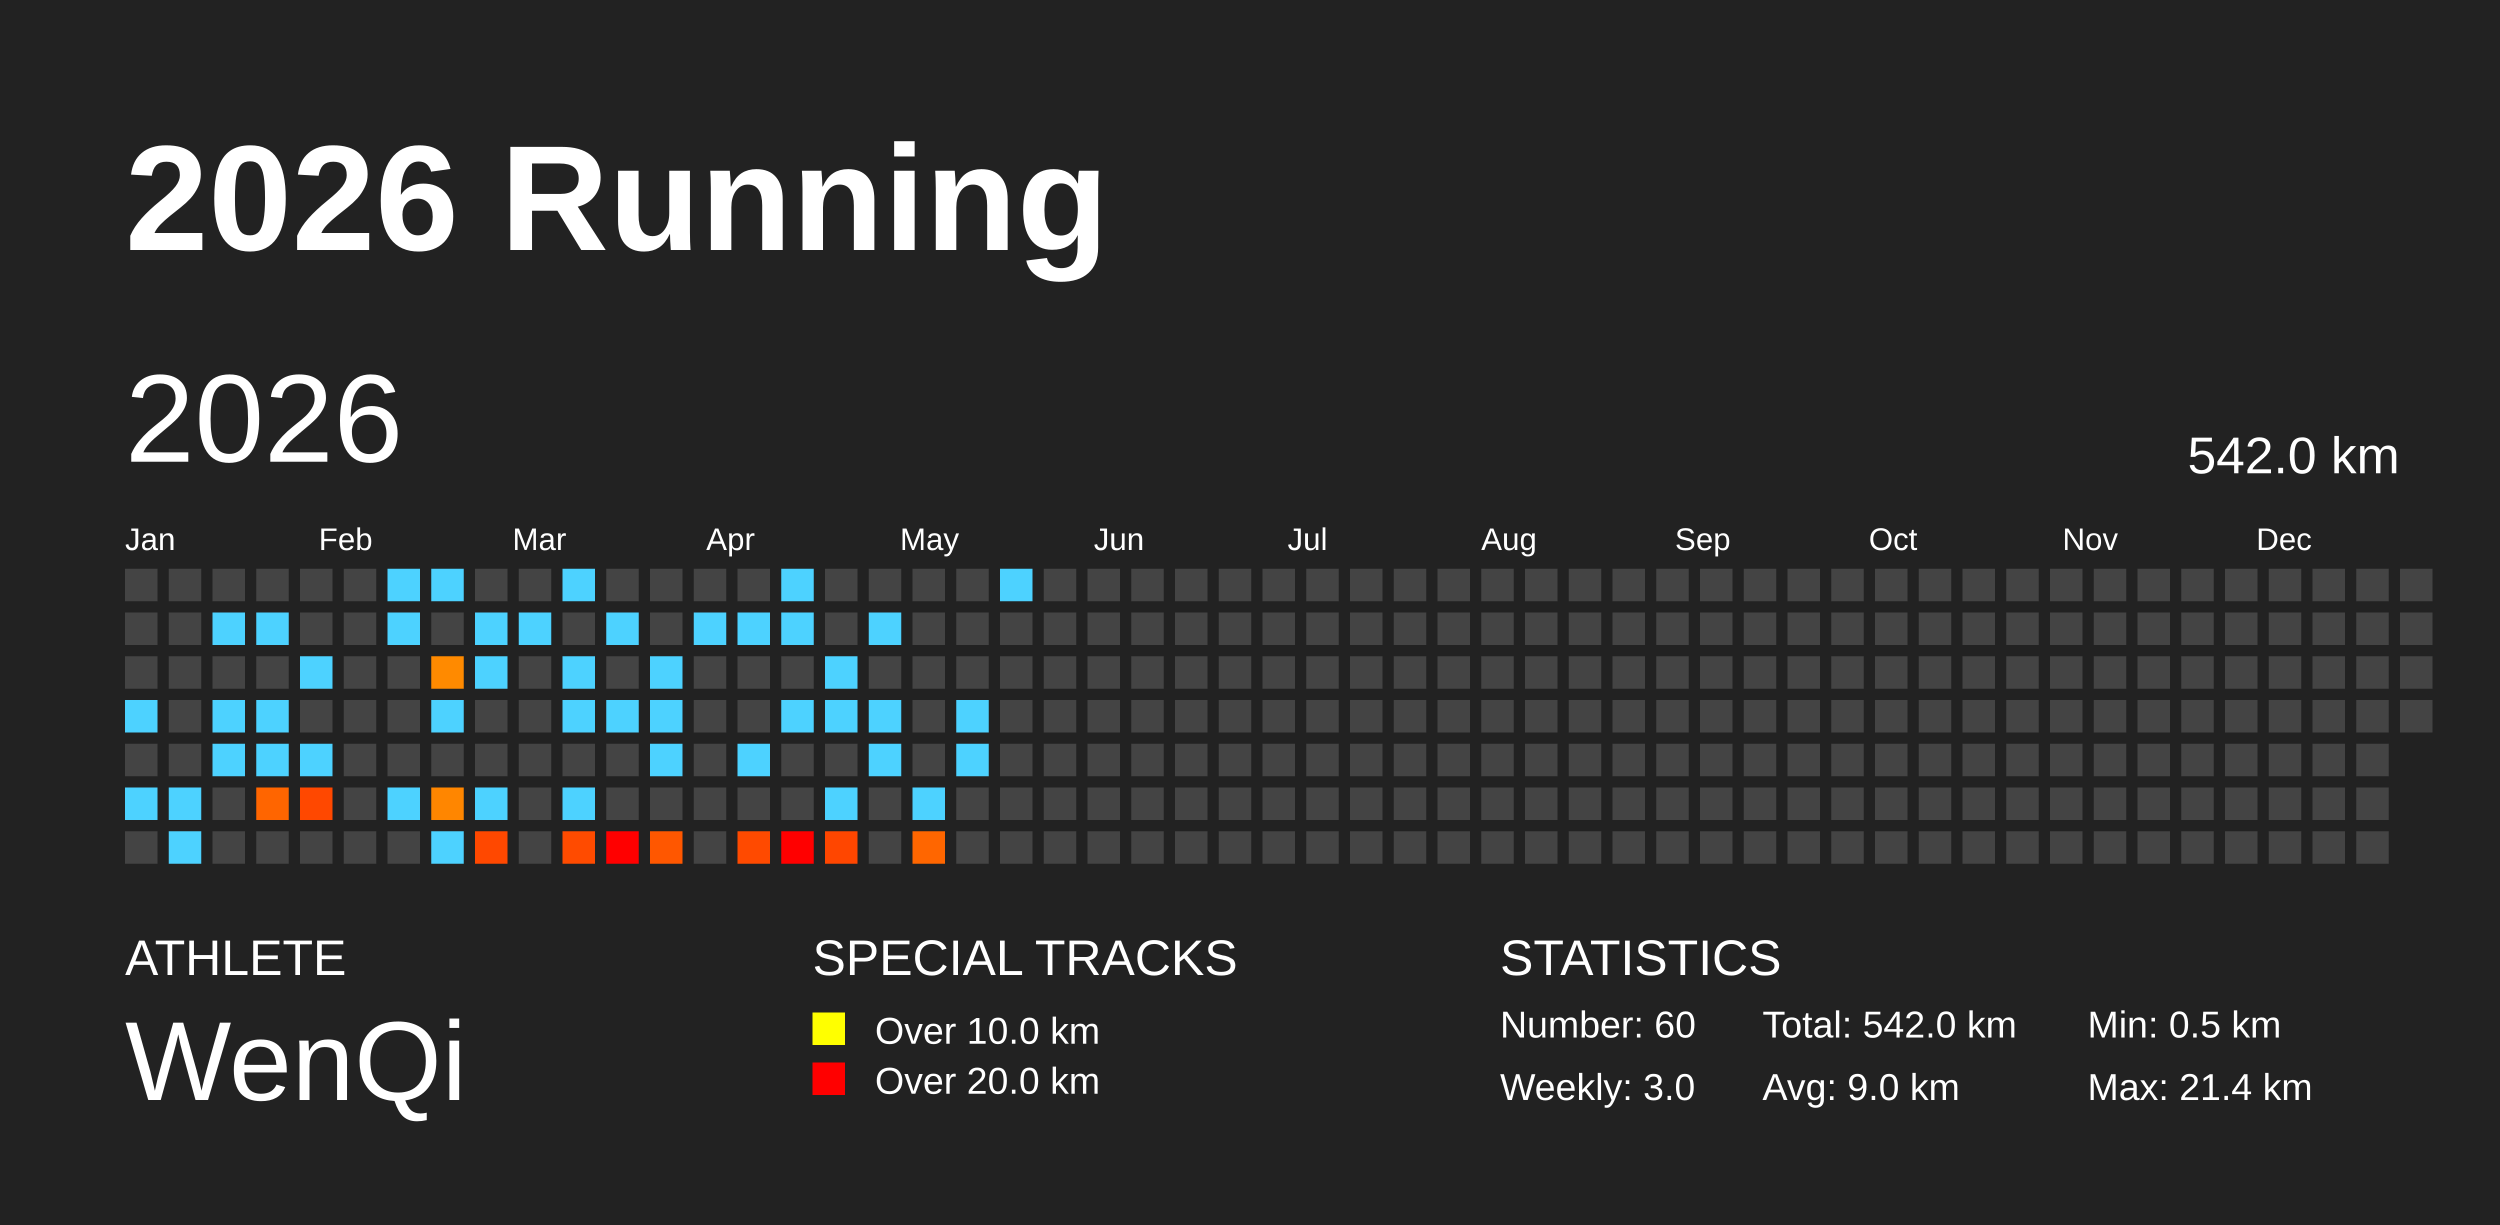
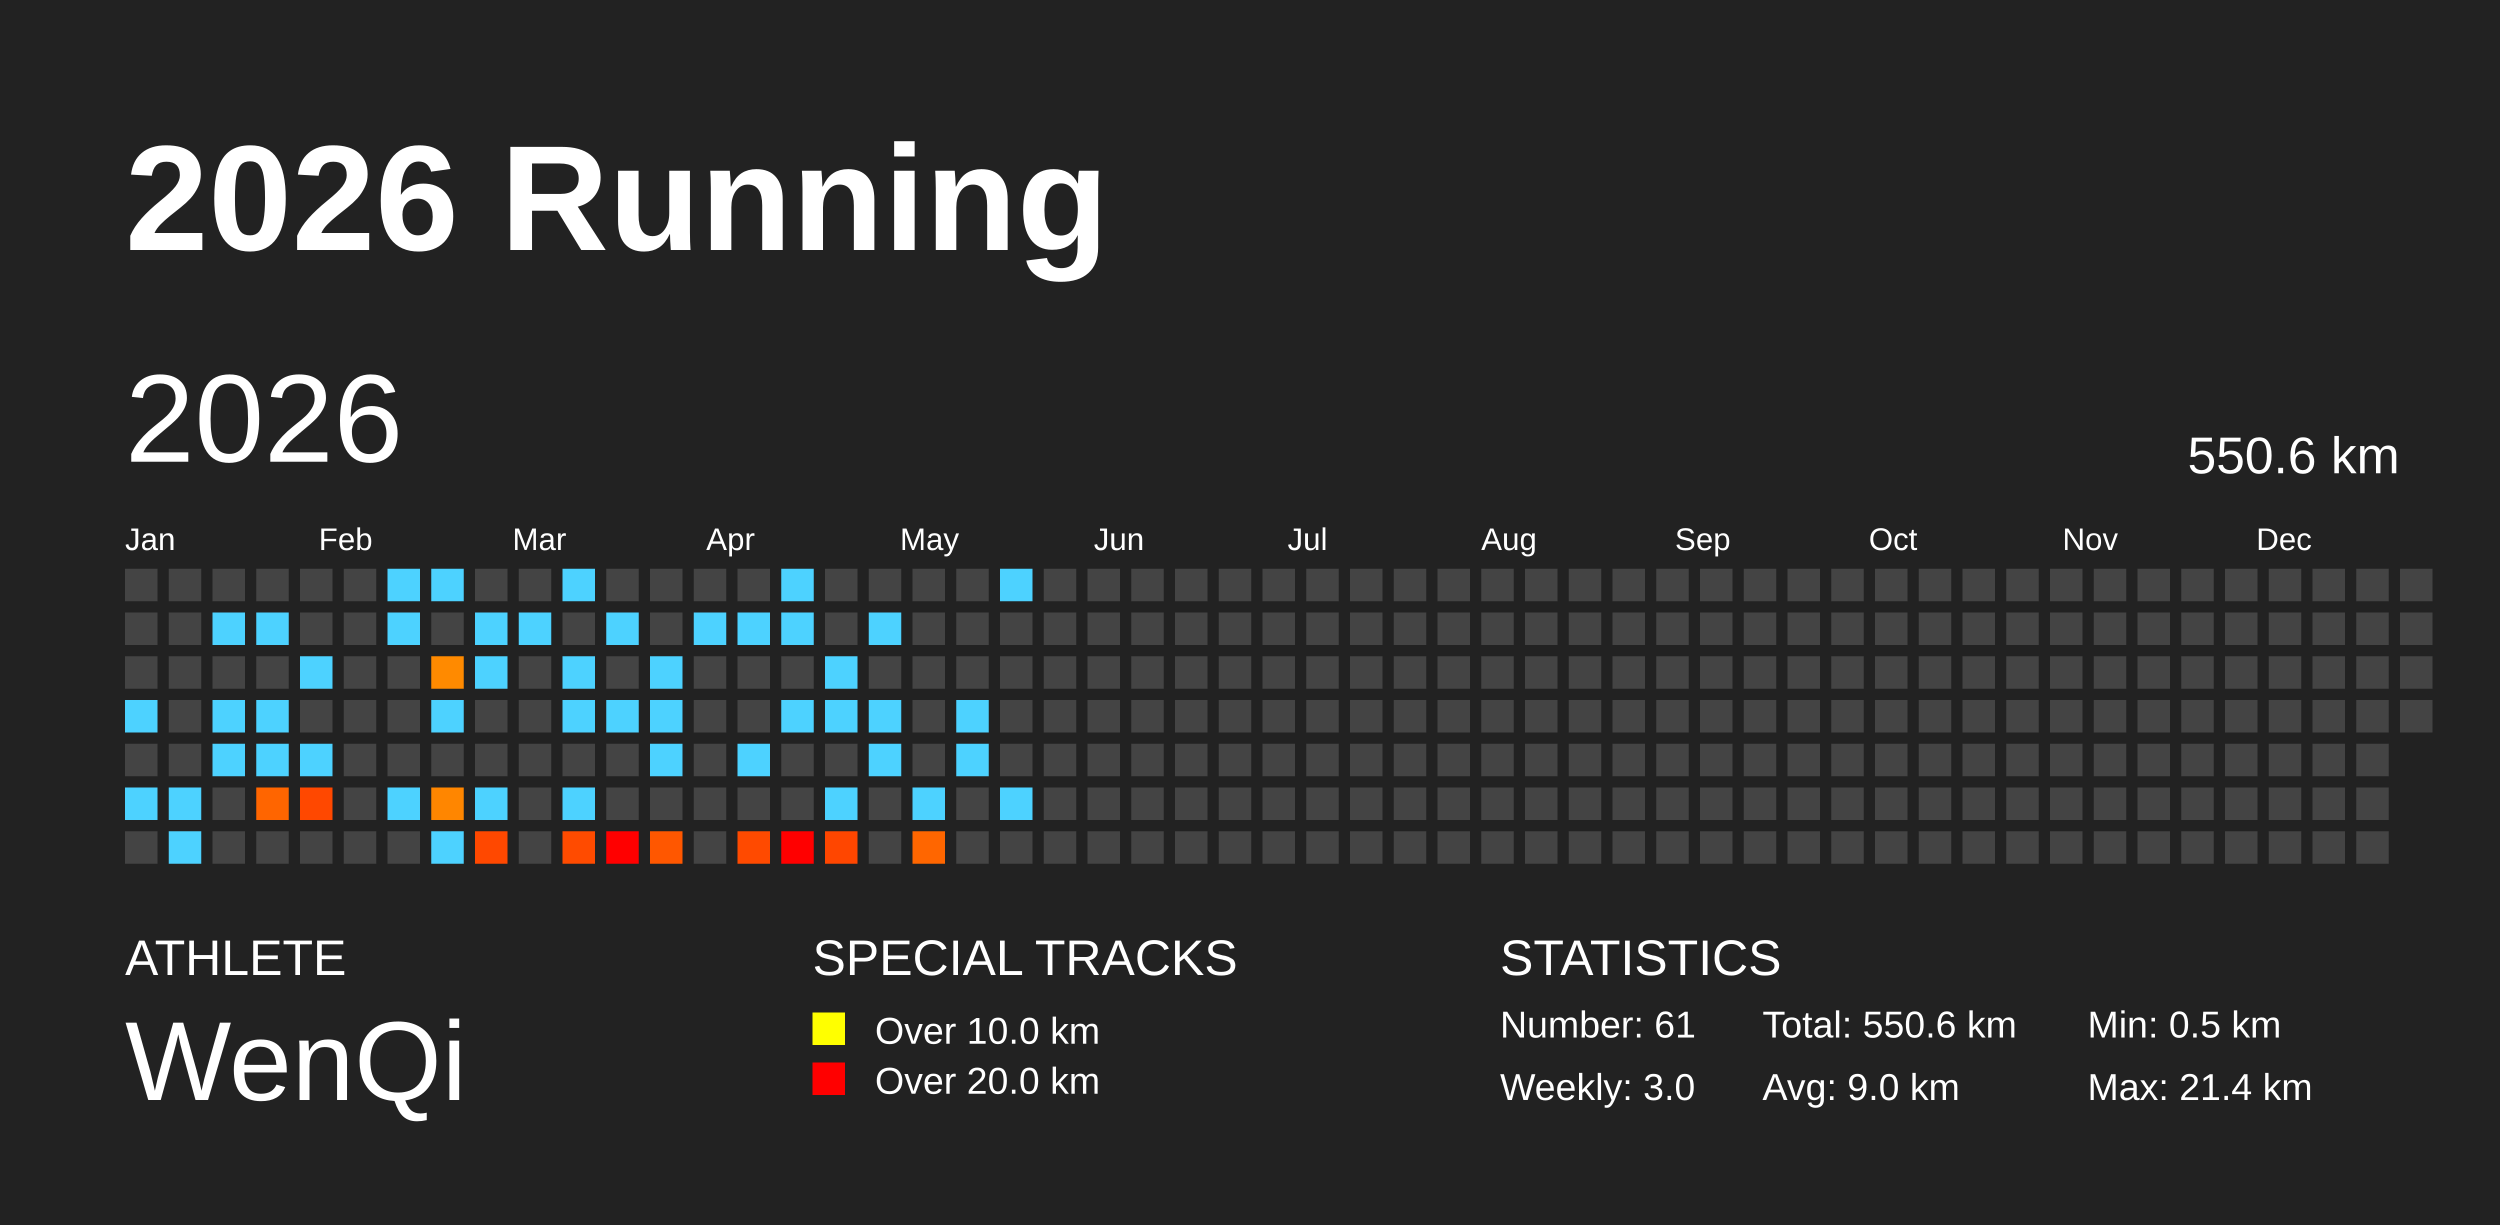
<svg xmlns="http://www.w3.org/2000/svg" baseProfile="full" height="98mm" version="1.1" viewBox="0,0,200,98" width="200mm">
  <defs />
  <rect fill="#222222" height="98" width="200" x="0" y="0" />
  <text fill="#FFFFFF" style="font-size:12px; font-family:Arial; font-weight:bold;" x="10" y="20">2026 Running</text>
  <text fill="#FFFFFF" style="font-size:4px; font-family:Arial" x="10" y="78">ATHLETE</text>
  <text fill="#FFFFFF" style="font-size:9px; font-family:Arial" x="10" y="88">WenQi</text>
  <text fill="#FFFFFF" style="font-size:4px; font-family:Arial" x="65" y="78">SPECIAL TRACKS</text>
  <rect fill="yellow" height="2.6" width="2.6" x="65" y="81" />
  <text fill="#FFFFFF" style="font-size:3px; font-family:Arial" x="70" y="83.5">Over 10.0 km</text>
  <rect fill="red" height="2.6" width="2.6" x="65" y="85" />
  <text fill="#FFFFFF" style="font-size:3px; font-family:Arial" x="70" y="87.5">Over 20.0 km</text>
  <text fill="#FFFFFF" style="font-size:4px; font-family:Arial" x="120" y="78">STATISTICS</text>
-   <text fill="#FFFFFF" style="font-size:3px; font-family:Arial" x="120" y="83">Number: 60</text>
+   <text fill="#FFFFFF" style="font-size:3px; font-family:Arial" x="120" y="83">Number: 61</text>
  <text fill="#FFFFFF" style="font-size:3px; font-family:Arial" x="120" y="88">Weekly: 3.0</text>
-   <text fill="#FFFFFF" style="font-size:3px; font-family:Arial" x="141" y="83">Total: 542.0 km</text>
+   <text fill="#FFFFFF" style="font-size:3px; font-family:Arial" x="141" y="83">Total: 550.6 km</text>
  <text fill="#FFFFFF" style="font-size:3px; font-family:Arial" x="141" y="88">Avg: 9.0 km</text>
  <text fill="#FFFFFF" style="font-size:3px; font-family:Arial" x="167" y="83">Min: 0.5 km</text>
  <text fill="#FFFFFF" style="font-size:3px; font-family:Arial" x="167" y="88">Max: 21.4 km</text>
  <text dominant-baseline="hanging" fill="#FFFFFF" style="font-size:10.0px; font-family:Arial;" x="10" y="30">2026</text>
-   <text dominant-baseline="hanging" fill="#FFFFFF" style="font-size:4.125px; font-family:Arial;" x="175" y="35">542.0 km</text>
+   <text dominant-baseline="hanging" fill="#FFFFFF" style="font-size:4.125px; font-family:Arial;" x="175" y="35">550.6 km</text>
  <text fill="#FFFFFF" style="font-size:2.5px; font-family:Arial" x="10.0" y="44">Jan</text>
  <text fill="#FFFFFF" style="font-size:2.5px; font-family:Arial" x="25.5" y="44">Feb</text>
  <text fill="#FFFFFF" style="font-size:2.5px; font-family:Arial" x="41.0" y="44">Mar</text>
  <text fill="#FFFFFF" style="font-size:2.5px; font-family:Arial" x="56.5" y="44">Apr</text>
  <text fill="#FFFFFF" style="font-size:2.5px; font-family:Arial" x="72.0" y="44">May</text>
  <text fill="#FFFFFF" style="font-size:2.5px; font-family:Arial" x="87.5" y="44">Jun</text>
  <text fill="#FFFFFF" style="font-size:2.5px; font-family:Arial" x="103.0" y="44">Jul</text>
  <text fill="#FFFFFF" style="font-size:2.5px; font-family:Arial" x="118.5" y="44">Aug</text>
  <text fill="#FFFFFF" style="font-size:2.5px; font-family:Arial" x="134.0" y="44">Sep</text>
  <text fill="#FFFFFF" style="font-size:2.5px; font-family:Arial" x="149.5" y="44">Oct</text>
  <text fill="#FFFFFF" style="font-size:2.5px; font-family:Arial" x="165.0" y="44">Nov</text>
  <text fill="#FFFFFF" style="font-size:2.5px; font-family:Arial" x="180.5" y="44">Dec</text>
  <rect fill="#444444" height="2.6" width="2.6" x="10.0" y="45.5" />
  <rect fill="#444444" height="2.6" width="2.6" x="10.0" y="49.0" />
  <rect fill="#444444" height="2.6" width="2.6" x="10.0" y="52.5" />
  <rect fill="#4dd2ff" height="2.6" width="2.6" x="10.0" y="56.0" />
  <rect fill="#444444" height="2.6" width="2.6" x="10.0" y="59.5" />
  <rect fill="#4dd2ff" height="2.6" width="2.6" x="10.0" y="63.0" />
  <rect fill="#444444" height="2.6" width="2.6" x="10.0" y="66.5" />
  <rect fill="#444444" height="2.6" width="2.6" x="13.5" y="45.5" />
  <rect fill="#444444" height="2.6" width="2.6" x="13.5" y="49.0" />
  <rect fill="#444444" height="2.6" width="2.6" x="13.5" y="52.5" />
  <rect fill="#444444" height="2.6" width="2.6" x="13.5" y="56.0" />
  <rect fill="#444444" height="2.6" width="2.6" x="13.5" y="59.5" />
  <rect fill="#4dd2ff" height="2.6" width="2.6" x="13.5" y="63.0" />
  <rect fill="#4dd2ff" height="2.6" width="2.6" x="13.5" y="66.5" />
  <rect fill="#444444" height="2.6" width="2.6" x="17.0" y="45.5" />
  <rect fill="#4dd2ff" height="2.6" width="2.6" x="17.0" y="49.0" />
  <rect fill="#444444" height="2.6" width="2.6" x="17.0" y="52.5" />
  <rect fill="#4dd2ff" height="2.6" width="2.6" x="17.0" y="56.0" />
  <rect fill="#4dd2ff" height="2.6" width="2.6" x="17.0" y="59.5" />
  <rect fill="#444444" height="2.6" width="2.6" x="17.0" y="63.0" />
  <rect fill="#444444" height="2.6" width="2.6" x="17.0" y="66.5" />
  <rect fill="#444444" height="2.6" width="2.6" x="20.5" y="45.5" />
  <rect fill="#4dd2ff" height="2.6" width="2.6" x="20.5" y="49.0" />
  <rect fill="#444444" height="2.6" width="2.6" x="20.5" y="52.5" />
  <rect fill="#4dd2ff" height="2.6" width="2.6" x="20.5" y="56.0" />
  <rect fill="#4dd2ff" height="2.6" width="2.6" x="20.5" y="59.5" />
  <rect fill="#ff6500" height="2.6" width="2.6" x="20.5" y="63.0" />
  <rect fill="#444444" height="2.6" width="2.6" x="20.5" y="66.5" />
  <rect fill="#444444" height="2.6" width="2.6" x="24.0" y="45.5" />
  <rect fill="#444444" height="2.6" width="2.6" x="24.0" y="49.0" />
  <rect fill="#4dd2ff" height="2.6" width="2.6" x="24.0" y="52.5" />
  <rect fill="#444444" height="2.6" width="2.6" x="24.0" y="56.0" />
  <rect fill="#4dd2ff" height="2.6" width="2.6" x="24.0" y="59.5" />
  <rect fill="#ff4800" height="2.6" width="2.6" x="24.0" y="63.0" />
  <rect fill="#444444" height="2.6" width="2.6" x="24.0" y="66.5" />
  <rect fill="#444444" height="2.6" width="2.6" x="27.5" y="45.5" />
  <rect fill="#444444" height="2.6" width="2.6" x="27.5" y="49.0" />
  <rect fill="#444444" height="2.6" width="2.6" x="27.5" y="52.5" />
  <rect fill="#444444" height="2.6" width="2.6" x="27.5" y="56.0" />
  <rect fill="#444444" height="2.6" width="2.6" x="27.5" y="59.5" />
  <rect fill="#444444" height="2.6" width="2.6" x="27.5" y="63.0" />
  <rect fill="#444444" height="2.6" width="2.6" x="27.5" y="66.5" />
  <rect fill="#4dd2ff" height="2.6" width="2.6" x="31.0" y="45.5" />
  <rect fill="#4dd2ff" height="2.6" width="2.6" x="31.0" y="49.0" />
  <rect fill="#444444" height="2.6" width="2.6" x="31.0" y="52.5" />
  <rect fill="#444444" height="2.6" width="2.6" x="31.0" y="56.0" />
  <rect fill="#444444" height="2.6" width="2.6" x="31.0" y="59.5" />
  <rect fill="#4dd2ff" height="2.6" width="2.6" x="31.0" y="63.0" />
  <rect fill="#444444" height="2.6" width="2.6" x="31.0" y="66.5" />
  <rect fill="#4dd2ff" height="2.6" width="2.6" x="34.5" y="45.5" />
  <rect fill="#444444" height="2.6" width="2.6" x="34.5" y="49.0" />
  <rect fill="#ff8a00" height="2.6" width="2.6" x="34.5" y="52.5" />
  <rect fill="#4dd2ff" height="2.6" width="2.6" x="34.5" y="56.0" />
  <rect fill="#444444" height="2.6" width="2.6" x="34.5" y="59.5" />
  <rect fill="#ff8600" height="2.6" width="2.6" x="34.5" y="63.0" />
  <rect fill="#4dd2ff" height="2.6" width="2.6" x="34.5" y="66.5" />
  <rect fill="#444444" height="2.6" width="2.6" x="38.0" y="45.5" />
  <rect fill="#4dd2ff" height="2.6" width="2.6" x="38.0" y="49.0" />
  <rect fill="#4dd2ff" height="2.6" width="2.6" x="38.0" y="52.5" />
  <rect fill="#444444" height="2.6" width="2.6" x="38.0" y="56.0" />
  <rect fill="#444444" height="2.6" width="2.6" x="38.0" y="59.5" />
  <rect fill="#4dd2ff" height="2.6" width="2.6" x="38.0" y="63.0" />
  <rect fill="#ff4800" height="2.6" width="2.6" x="38.0" y="66.5" />
  <rect fill="#444444" height="2.6" width="2.6" x="41.5" y="45.5" />
  <rect fill="#4dd2ff" height="2.6" width="2.6" x="41.5" y="49.0" />
  <rect fill="#444444" height="2.6" width="2.6" x="41.5" y="52.5" />
  <rect fill="#444444" height="2.6" width="2.6" x="41.5" y="56.0" />
  <rect fill="#444444" height="2.6" width="2.6" x="41.5" y="59.5" />
  <rect fill="#444444" height="2.6" width="2.6" x="41.5" y="63.0" />
  <rect fill="#444444" height="2.6" width="2.6" x="41.5" y="66.5" />
  <rect fill="#4dd2ff" height="2.6" width="2.6" x="45.0" y="45.5" />
  <rect fill="#444444" height="2.6" width="2.6" x="45.0" y="49.0" />
  <rect fill="#4dd2ff" height="2.6" width="2.6" x="45.0" y="52.5" />
  <rect fill="#4dd2ff" height="2.6" width="2.6" x="45.0" y="56.0" />
  <rect fill="#444444" height="2.6" width="2.6" x="45.0" y="59.5" />
  <rect fill="#4dd2ff" height="2.6" width="2.6" x="45.0" y="63.0" />
  <rect fill="#ff4b00" height="2.6" width="2.6" x="45.0" y="66.5" />
  <rect fill="#444444" height="2.6" width="2.6" x="48.5" y="45.5" />
  <rect fill="#4dd2ff" height="2.6" width="2.6" x="48.5" y="49.0" />
  <rect fill="#444444" height="2.6" width="2.6" x="48.5" y="52.5" />
  <rect fill="#4dd2ff" height="2.6" width="2.6" x="48.5" y="56.0" />
  <rect fill="#444444" height="2.6" width="2.6" x="48.5" y="59.5" />
  <rect fill="#444444" height="2.6" width="2.6" x="48.5" y="63.0" />
  <rect fill="red" height="2.6" width="2.6" x="48.5" y="66.5" />
  <rect fill="#444444" height="2.6" width="2.6" x="52.0" y="45.5" />
  <rect fill="#444444" height="2.6" width="2.6" x="52.0" y="49.0" />
  <rect fill="#4dd2ff" height="2.6" width="2.6" x="52.0" y="52.5" />
  <rect fill="#4dd2ff" height="2.6" width="2.6" x="52.0" y="56.0" />
  <rect fill="#4dd2ff" height="2.6" width="2.6" x="52.0" y="59.5" />
  <rect fill="#444444" height="2.6" width="2.6" x="52.0" y="63.0" />
  <rect fill="#ff5700" height="2.6" width="2.6" x="52.0" y="66.5" />
  <rect fill="#444444" height="2.6" width="2.6" x="55.5" y="45.5" />
  <rect fill="#4dd2ff" height="2.6" width="2.6" x="55.5" y="49.0" />
  <rect fill="#444444" height="2.6" width="2.6" x="55.5" y="52.5" />
  <rect fill="#444444" height="2.6" width="2.6" x="55.5" y="56.0" />
  <rect fill="#444444" height="2.6" width="2.6" x="55.5" y="59.5" />
  <rect fill="#444444" height="2.6" width="2.6" x="55.5" y="63.0" />
  <rect fill="#444444" height="2.6" width="2.6" x="55.5" y="66.5" />
  <rect fill="#444444" height="2.6" width="2.6" x="59.0" y="45.5" />
  <rect fill="#4dd2ff" height="2.6" width="2.6" x="59.0" y="49.0" />
  <rect fill="#444444" height="2.6" width="2.6" x="59.0" y="52.5" />
  <rect fill="#444444" height="2.6" width="2.6" x="59.0" y="56.0" />
  <rect fill="#4dd2ff" height="2.6" width="2.6" x="59.0" y="59.5" />
  <rect fill="#444444" height="2.6" width="2.6" x="59.0" y="63.0" />
  <rect fill="#ff4a00" height="2.6" width="2.6" x="59.0" y="66.5" />
  <rect fill="#4dd2ff" height="2.6" width="2.6" x="62.5" y="45.5" />
  <rect fill="#4dd2ff" height="2.6" width="2.6" x="62.5" y="49.0" />
  <rect fill="#444444" height="2.6" width="2.6" x="62.5" y="52.5" />
  <rect fill="#4dd2ff" height="2.6" width="2.6" x="62.5" y="56.0" />
  <rect fill="#444444" height="2.6" width="2.6" x="62.5" y="59.5" />
  <rect fill="#444444" height="2.6" width="2.6" x="62.5" y="63.0" />
  <rect fill="red" height="2.6" width="2.6" x="62.5" y="66.5" />
  <rect fill="#444444" height="2.6" width="2.6" x="66.0" y="45.5" />
  <rect fill="#444444" height="2.6" width="2.6" x="66.0" y="49.0" />
  <rect fill="#4dd2ff" height="2.6" width="2.6" x="66.0" y="52.5" />
  <rect fill="#4dd2ff" height="2.6" width="2.6" x="66.0" y="56.0" />
  <rect fill="#444444" height="2.6" width="2.6" x="66.0" y="59.5" />
  <rect fill="#4dd2ff" height="2.6" width="2.6" x="66.0" y="63.0" />
  <rect fill="#ff4600" height="2.6" width="2.6" x="66.0" y="66.5" />
  <rect fill="#444444" height="2.6" width="2.6" x="69.5" y="45.5" />
  <rect fill="#4dd2ff" height="2.6" width="2.6" x="69.5" y="49.0" />
  <rect fill="#444444" height="2.6" width="2.6" x="69.5" y="52.5" />
  <rect fill="#4dd2ff" height="2.6" width="2.6" x="69.5" y="56.0" />
  <rect fill="#4dd2ff" height="2.6" width="2.6" x="69.5" y="59.5" />
  <rect fill="#444444" height="2.6" width="2.6" x="69.5" y="63.0" />
  <rect fill="#444444" height="2.6" width="2.6" x="69.5" y="66.5" />
  <rect fill="#444444" height="2.6" width="2.6" x="73.0" y="45.5" />
  <rect fill="#444444" height="2.6" width="2.6" x="73.0" y="49.0" />
  <rect fill="#444444" height="2.6" width="2.6" x="73.0" y="52.5" />
  <rect fill="#444444" height="2.6" width="2.6" x="73.0" y="56.0" />
  <rect fill="#444444" height="2.6" width="2.6" x="73.0" y="59.5" />
  <rect fill="#4dd2ff" height="2.6" width="2.6" x="73.0" y="63.0" />
  <rect fill="#ff6600" height="2.6" width="2.6" x="73.0" y="66.5" />
  <rect fill="#444444" height="2.6" width="2.6" x="76.5" y="45.5" />
  <rect fill="#444444" height="2.6" width="2.6" x="76.5" y="49.0" />
  <rect fill="#444444" height="2.6" width="2.6" x="76.5" y="52.5" />
  <rect fill="#4dd2ff" height="2.6" width="2.6" x="76.5" y="56.0" />
  <rect fill="#4dd2ff" height="2.6" width="2.6" x="76.5" y="59.5" />
  <rect fill="#444444" height="2.6" width="2.6" x="76.5" y="63.0" />
  <rect fill="#444444" height="2.6" width="2.6" x="76.5" y="66.5" />
  <rect fill="#4dd2ff" height="2.6" width="2.6" x="80.0" y="45.5" />
  <rect fill="#444444" height="2.6" width="2.6" x="80.0" y="49.0" />
  <rect fill="#444444" height="2.6" width="2.6" x="80.0" y="52.5" />
  <rect fill="#444444" height="2.6" width="2.6" x="80.0" y="56.0" />
  <rect fill="#444444" height="2.6" width="2.6" x="80.0" y="59.5" />
-   <rect fill="#444444" height="2.6" width="2.6" x="80.0" y="63.0" />
+   <rect fill="#4dd2ff" height="2.6" width="2.6" x="80.0" y="63.0" />
  <rect fill="#444444" height="2.6" width="2.6" x="80.0" y="66.5" />
  <rect fill="#444444" height="2.6" width="2.6" x="83.5" y="45.5" />
  <rect fill="#444444" height="2.6" width="2.6" x="83.5" y="49.0" />
  <rect fill="#444444" height="2.6" width="2.6" x="83.5" y="52.5" />
  <rect fill="#444444" height="2.6" width="2.6" x="83.5" y="56.0" />
  <rect fill="#444444" height="2.6" width="2.6" x="83.5" y="59.5" />
  <rect fill="#444444" height="2.6" width="2.6" x="83.5" y="63.0" />
  <rect fill="#444444" height="2.6" width="2.6" x="83.5" y="66.5" />
  <rect fill="#444444" height="2.6" width="2.6" x="87.0" y="45.5" />
  <rect fill="#444444" height="2.6" width="2.6" x="87.0" y="49.0" />
  <rect fill="#444444" height="2.6" width="2.6" x="87.0" y="52.5" />
  <rect fill="#444444" height="2.6" width="2.6" x="87.0" y="56.0" />
  <rect fill="#444444" height="2.6" width="2.6" x="87.0" y="59.5" />
  <rect fill="#444444" height="2.6" width="2.6" x="87.0" y="63.0" />
  <rect fill="#444444" height="2.6" width="2.6" x="87.0" y="66.5" />
  <rect fill="#444444" height="2.6" width="2.6" x="90.5" y="45.5" />
  <rect fill="#444444" height="2.6" width="2.6" x="90.5" y="49.0" />
  <rect fill="#444444" height="2.6" width="2.6" x="90.5" y="52.5" />
  <rect fill="#444444" height="2.6" width="2.6" x="90.5" y="56.0" />
  <rect fill="#444444" height="2.6" width="2.6" x="90.5" y="59.5" />
  <rect fill="#444444" height="2.6" width="2.6" x="90.5" y="63.0" />
  <rect fill="#444444" height="2.6" width="2.6" x="90.5" y="66.5" />
  <rect fill="#444444" height="2.6" width="2.6" x="94.0" y="45.5" />
  <rect fill="#444444" height="2.6" width="2.6" x="94.0" y="49.0" />
  <rect fill="#444444" height="2.6" width="2.6" x="94.0" y="52.5" />
  <rect fill="#444444" height="2.6" width="2.6" x="94.0" y="56.0" />
  <rect fill="#444444" height="2.6" width="2.6" x="94.0" y="59.5" />
  <rect fill="#444444" height="2.6" width="2.6" x="94.0" y="63.0" />
  <rect fill="#444444" height="2.6" width="2.6" x="94.0" y="66.5" />
  <rect fill="#444444" height="2.6" width="2.6" x="97.5" y="45.5" />
  <rect fill="#444444" height="2.6" width="2.6" x="97.5" y="49.0" />
  <rect fill="#444444" height="2.6" width="2.6" x="97.5" y="52.5" />
  <rect fill="#444444" height="2.6" width="2.6" x="97.5" y="56.0" />
  <rect fill="#444444" height="2.6" width="2.6" x="97.5" y="59.5" />
  <rect fill="#444444" height="2.6" width="2.6" x="97.5" y="63.0" />
  <rect fill="#444444" height="2.6" width="2.6" x="97.5" y="66.5" />
  <rect fill="#444444" height="2.6" width="2.6" x="101.0" y="45.5" />
  <rect fill="#444444" height="2.6" width="2.6" x="101.0" y="49.0" />
  <rect fill="#444444" height="2.6" width="2.6" x="101.0" y="52.5" />
  <rect fill="#444444" height="2.6" width="2.6" x="101.0" y="56.0" />
  <rect fill="#444444" height="2.6" width="2.6" x="101.0" y="59.5" />
  <rect fill="#444444" height="2.6" width="2.6" x="101.0" y="63.0" />
  <rect fill="#444444" height="2.6" width="2.6" x="101.0" y="66.5" />
  <rect fill="#444444" height="2.6" width="2.6" x="104.5" y="45.5" />
  <rect fill="#444444" height="2.6" width="2.6" x="104.5" y="49.0" />
  <rect fill="#444444" height="2.6" width="2.6" x="104.5" y="52.5" />
  <rect fill="#444444" height="2.6" width="2.6" x="104.5" y="56.0" />
  <rect fill="#444444" height="2.6" width="2.6" x="104.5" y="59.5" />
  <rect fill="#444444" height="2.6" width="2.6" x="104.5" y="63.0" />
  <rect fill="#444444" height="2.6" width="2.6" x="104.5" y="66.5" />
  <rect fill="#444444" height="2.6" width="2.6" x="108.0" y="45.5" />
  <rect fill="#444444" height="2.6" width="2.6" x="108.0" y="49.0" />
  <rect fill="#444444" height="2.6" width="2.6" x="108.0" y="52.5" />
  <rect fill="#444444" height="2.6" width="2.6" x="108.0" y="56.0" />
  <rect fill="#444444" height="2.6" width="2.6" x="108.0" y="59.5" />
  <rect fill="#444444" height="2.6" width="2.6" x="108.0" y="63.0" />
  <rect fill="#444444" height="2.6" width="2.6" x="108.0" y="66.5" />
  <rect fill="#444444" height="2.6" width="2.6" x="111.5" y="45.5" />
  <rect fill="#444444" height="2.6" width="2.6" x="111.5" y="49.0" />
  <rect fill="#444444" height="2.6" width="2.6" x="111.5" y="52.5" />
  <rect fill="#444444" height="2.6" width="2.6" x="111.5" y="56.0" />
  <rect fill="#444444" height="2.6" width="2.6" x="111.5" y="59.5" />
  <rect fill="#444444" height="2.6" width="2.6" x="111.5" y="63.0" />
  <rect fill="#444444" height="2.6" width="2.6" x="111.5" y="66.5" />
  <rect fill="#444444" height="2.6" width="2.6" x="115.0" y="45.5" />
  <rect fill="#444444" height="2.6" width="2.6" x="115.0" y="49.0" />
  <rect fill="#444444" height="2.6" width="2.6" x="115.0" y="52.5" />
  <rect fill="#444444" height="2.6" width="2.6" x="115.0" y="56.0" />
  <rect fill="#444444" height="2.6" width="2.6" x="115.0" y="59.5" />
  <rect fill="#444444" height="2.6" width="2.6" x="115.0" y="63.0" />
  <rect fill="#444444" height="2.6" width="2.6" x="115.0" y="66.5" />
  <rect fill="#444444" height="2.6" width="2.6" x="118.5" y="45.5" />
  <rect fill="#444444" height="2.6" width="2.6" x="118.5" y="49.0" />
  <rect fill="#444444" height="2.6" width="2.6" x="118.5" y="52.5" />
  <rect fill="#444444" height="2.6" width="2.6" x="118.5" y="56.0" />
  <rect fill="#444444" height="2.6" width="2.6" x="118.5" y="59.5" />
  <rect fill="#444444" height="2.6" width="2.6" x="118.5" y="63.0" />
  <rect fill="#444444" height="2.6" width="2.6" x="118.5" y="66.5" />
  <rect fill="#444444" height="2.6" width="2.6" x="122.0" y="45.5" />
  <rect fill="#444444" height="2.6" width="2.6" x="122.0" y="49.0" />
  <rect fill="#444444" height="2.6" width="2.6" x="122.0" y="52.5" />
  <rect fill="#444444" height="2.6" width="2.6" x="122.0" y="56.0" />
  <rect fill="#444444" height="2.6" width="2.6" x="122.0" y="59.5" />
  <rect fill="#444444" height="2.6" width="2.6" x="122.0" y="63.0" />
  <rect fill="#444444" height="2.6" width="2.6" x="122.0" y="66.5" />
  <rect fill="#444444" height="2.6" width="2.6" x="125.5" y="45.5" />
  <rect fill="#444444" height="2.6" width="2.6" x="125.5" y="49.0" />
  <rect fill="#444444" height="2.6" width="2.6" x="125.5" y="52.5" />
  <rect fill="#444444" height="2.6" width="2.6" x="125.5" y="56.0" />
  <rect fill="#444444" height="2.6" width="2.6" x="125.5" y="59.5" />
  <rect fill="#444444" height="2.6" width="2.6" x="125.5" y="63.0" />
  <rect fill="#444444" height="2.6" width="2.6" x="125.5" y="66.5" />
  <rect fill="#444444" height="2.6" width="2.6" x="129.0" y="45.5" />
  <rect fill="#444444" height="2.6" width="2.6" x="129.0" y="49.0" />
  <rect fill="#444444" height="2.6" width="2.6" x="129.0" y="52.5" />
  <rect fill="#444444" height="2.6" width="2.6" x="129.0" y="56.0" />
  <rect fill="#444444" height="2.6" width="2.6" x="129.0" y="59.5" />
  <rect fill="#444444" height="2.6" width="2.6" x="129.0" y="63.0" />
  <rect fill="#444444" height="2.6" width="2.6" x="129.0" y="66.5" />
  <rect fill="#444444" height="2.6" width="2.6" x="132.5" y="45.5" />
  <rect fill="#444444" height="2.6" width="2.6" x="132.5" y="49.0" />
  <rect fill="#444444" height="2.6" width="2.6" x="132.5" y="52.5" />
  <rect fill="#444444" height="2.6" width="2.6" x="132.5" y="56.0" />
  <rect fill="#444444" height="2.6" width="2.6" x="132.5" y="59.5" />
  <rect fill="#444444" height="2.6" width="2.6" x="132.5" y="63.0" />
  <rect fill="#444444" height="2.6" width="2.6" x="132.5" y="66.5" />
  <rect fill="#444444" height="2.6" width="2.6" x="136.0" y="45.5" />
  <rect fill="#444444" height="2.6" width="2.6" x="136.0" y="49.0" />
  <rect fill="#444444" height="2.6" width="2.6" x="136.0" y="52.5" />
  <rect fill="#444444" height="2.6" width="2.6" x="136.0" y="56.0" />
  <rect fill="#444444" height="2.6" width="2.6" x="136.0" y="59.5" />
  <rect fill="#444444" height="2.6" width="2.6" x="136.0" y="63.0" />
  <rect fill="#444444" height="2.6" width="2.6" x="136.0" y="66.5" />
  <rect fill="#444444" height="2.6" width="2.6" x="139.5" y="45.5" />
  <rect fill="#444444" height="2.6" width="2.6" x="139.5" y="49.0" />
  <rect fill="#444444" height="2.6" width="2.6" x="139.5" y="52.5" />
  <rect fill="#444444" height="2.6" width="2.6" x="139.5" y="56.0" />
  <rect fill="#444444" height="2.6" width="2.6" x="139.5" y="59.5" />
  <rect fill="#444444" height="2.6" width="2.6" x="139.5" y="63.0" />
  <rect fill="#444444" height="2.6" width="2.6" x="139.5" y="66.5" />
  <rect fill="#444444" height="2.6" width="2.6" x="143.0" y="45.5" />
  <rect fill="#444444" height="2.6" width="2.6" x="143.0" y="49.0" />
  <rect fill="#444444" height="2.6" width="2.6" x="143.0" y="52.5" />
  <rect fill="#444444" height="2.6" width="2.6" x="143.0" y="56.0" />
  <rect fill="#444444" height="2.6" width="2.6" x="143.0" y="59.5" />
  <rect fill="#444444" height="2.6" width="2.6" x="143.0" y="63.0" />
  <rect fill="#444444" height="2.6" width="2.6" x="143.0" y="66.5" />
  <rect fill="#444444" height="2.6" width="2.6" x="146.5" y="45.5" />
  <rect fill="#444444" height="2.6" width="2.6" x="146.5" y="49.0" />
  <rect fill="#444444" height="2.6" width="2.6" x="146.5" y="52.5" />
  <rect fill="#444444" height="2.6" width="2.6" x="146.5" y="56.0" />
  <rect fill="#444444" height="2.6" width="2.6" x="146.5" y="59.5" />
  <rect fill="#444444" height="2.6" width="2.6" x="146.5" y="63.0" />
  <rect fill="#444444" height="2.6" width="2.6" x="146.5" y="66.5" />
  <rect fill="#444444" height="2.6" width="2.6" x="150.0" y="45.5" />
  <rect fill="#444444" height="2.6" width="2.6" x="150.0" y="49.0" />
  <rect fill="#444444" height="2.6" width="2.6" x="150.0" y="52.5" />
  <rect fill="#444444" height="2.6" width="2.6" x="150.0" y="56.0" />
  <rect fill="#444444" height="2.6" width="2.6" x="150.0" y="59.5" />
  <rect fill="#444444" height="2.6" width="2.6" x="150.0" y="63.0" />
  <rect fill="#444444" height="2.6" width="2.6" x="150.0" y="66.5" />
  <rect fill="#444444" height="2.6" width="2.6" x="153.5" y="45.5" />
  <rect fill="#444444" height="2.6" width="2.6" x="153.5" y="49.0" />
  <rect fill="#444444" height="2.6" width="2.6" x="153.5" y="52.5" />
  <rect fill="#444444" height="2.6" width="2.6" x="153.5" y="56.0" />
  <rect fill="#444444" height="2.6" width="2.6" x="153.5" y="59.5" />
  <rect fill="#444444" height="2.6" width="2.6" x="153.5" y="63.0" />
  <rect fill="#444444" height="2.6" width="2.6" x="153.5" y="66.5" />
  <rect fill="#444444" height="2.6" width="2.6" x="157.0" y="45.5" />
  <rect fill="#444444" height="2.6" width="2.6" x="157.0" y="49.0" />
  <rect fill="#444444" height="2.6" width="2.6" x="157.0" y="52.5" />
  <rect fill="#444444" height="2.6" width="2.6" x="157.0" y="56.0" />
  <rect fill="#444444" height="2.6" width="2.6" x="157.0" y="59.5" />
  <rect fill="#444444" height="2.6" width="2.6" x="157.0" y="63.0" />
  <rect fill="#444444" height="2.6" width="2.6" x="157.0" y="66.5" />
  <rect fill="#444444" height="2.6" width="2.6" x="160.5" y="45.5" />
  <rect fill="#444444" height="2.6" width="2.6" x="160.5" y="49.0" />
  <rect fill="#444444" height="2.6" width="2.6" x="160.5" y="52.5" />
  <rect fill="#444444" height="2.6" width="2.6" x="160.5" y="56.0" />
  <rect fill="#444444" height="2.6" width="2.6" x="160.5" y="59.5" />
  <rect fill="#444444" height="2.6" width="2.6" x="160.5" y="63.0" />
  <rect fill="#444444" height="2.6" width="2.6" x="160.5" y="66.5" />
  <rect fill="#444444" height="2.6" width="2.6" x="164.0" y="45.5" />
  <rect fill="#444444" height="2.6" width="2.6" x="164.0" y="49.0" />
  <rect fill="#444444" height="2.6" width="2.6" x="164.0" y="52.5" />
  <rect fill="#444444" height="2.6" width="2.6" x="164.0" y="56.0" />
  <rect fill="#444444" height="2.6" width="2.6" x="164.0" y="59.5" />
  <rect fill="#444444" height="2.6" width="2.6" x="164.0" y="63.0" />
  <rect fill="#444444" height="2.6" width="2.6" x="164.0" y="66.5" />
  <rect fill="#444444" height="2.6" width="2.6" x="167.5" y="45.5" />
  <rect fill="#444444" height="2.6" width="2.6" x="167.5" y="49.0" />
  <rect fill="#444444" height="2.6" width="2.6" x="167.5" y="52.5" />
  <rect fill="#444444" height="2.6" width="2.6" x="167.5" y="56.0" />
  <rect fill="#444444" height="2.6" width="2.6" x="167.5" y="59.5" />
  <rect fill="#444444" height="2.6" width="2.6" x="167.5" y="63.0" />
  <rect fill="#444444" height="2.6" width="2.6" x="167.5" y="66.5" />
  <rect fill="#444444" height="2.6" width="2.6" x="171.0" y="45.5" />
  <rect fill="#444444" height="2.6" width="2.6" x="171.0" y="49.0" />
  <rect fill="#444444" height="2.6" width="2.6" x="171.0" y="52.5" />
  <rect fill="#444444" height="2.6" width="2.6" x="171.0" y="56.0" />
  <rect fill="#444444" height="2.6" width="2.6" x="171.0" y="59.5" />
  <rect fill="#444444" height="2.6" width="2.6" x="171.0" y="63.0" />
  <rect fill="#444444" height="2.6" width="2.6" x="171.0" y="66.5" />
  <rect fill="#444444" height="2.6" width="2.6" x="174.5" y="45.5" />
  <rect fill="#444444" height="2.6" width="2.6" x="174.5" y="49.0" />
  <rect fill="#444444" height="2.6" width="2.6" x="174.5" y="52.5" />
  <rect fill="#444444" height="2.6" width="2.6" x="174.5" y="56.0" />
  <rect fill="#444444" height="2.6" width="2.6" x="174.5" y="59.5" />
  <rect fill="#444444" height="2.6" width="2.6" x="174.5" y="63.0" />
  <rect fill="#444444" height="2.6" width="2.6" x="174.5" y="66.5" />
  <rect fill="#444444" height="2.6" width="2.6" x="178.0" y="45.5" />
  <rect fill="#444444" height="2.6" width="2.6" x="178.0" y="49.0" />
  <rect fill="#444444" height="2.6" width="2.6" x="178.0" y="52.5" />
  <rect fill="#444444" height="2.6" width="2.6" x="178.0" y="56.0" />
  <rect fill="#444444" height="2.6" width="2.6" x="178.0" y="59.5" />
  <rect fill="#444444" height="2.6" width="2.6" x="178.0" y="63.0" />
  <rect fill="#444444" height="2.6" width="2.6" x="178.0" y="66.5" />
  <rect fill="#444444" height="2.6" width="2.6" x="181.5" y="45.5" />
  <rect fill="#444444" height="2.6" width="2.6" x="181.5" y="49.0" />
  <rect fill="#444444" height="2.6" width="2.6" x="181.5" y="52.5" />
  <rect fill="#444444" height="2.6" width="2.6" x="181.5" y="56.0" />
  <rect fill="#444444" height="2.6" width="2.6" x="181.5" y="59.5" />
  <rect fill="#444444" height="2.6" width="2.6" x="181.5" y="63.0" />
  <rect fill="#444444" height="2.6" width="2.6" x="181.5" y="66.5" />
  <rect fill="#444444" height="2.6" width="2.6" x="185.0" y="45.5" />
  <rect fill="#444444" height="2.6" width="2.6" x="185.0" y="49.0" />
  <rect fill="#444444" height="2.6" width="2.6" x="185.0" y="52.5" />
  <rect fill="#444444" height="2.6" width="2.6" x="185.0" y="56.0" />
  <rect fill="#444444" height="2.6" width="2.6" x="185.0" y="59.5" />
  <rect fill="#444444" height="2.6" width="2.6" x="185.0" y="63.0" />
  <rect fill="#444444" height="2.6" width="2.6" x="185.0" y="66.5" />
  <rect fill="#444444" height="2.6" width="2.6" x="188.5" y="45.5" />
  <rect fill="#444444" height="2.6" width="2.6" x="188.5" y="49.0" />
  <rect fill="#444444" height="2.6" width="2.6" x="188.5" y="52.5" />
  <rect fill="#444444" height="2.6" width="2.6" x="188.5" y="56.0" />
  <rect fill="#444444" height="2.6" width="2.6" x="188.5" y="59.5" />
  <rect fill="#444444" height="2.6" width="2.6" x="188.5" y="63.0" />
  <rect fill="#444444" height="2.6" width="2.6" x="188.5" y="66.5" />
  <rect fill="#444444" height="2.6" width="2.6" x="192.0" y="45.5" />
  <rect fill="#444444" height="2.6" width="2.6" x="192.0" y="49.0" />
  <rect fill="#444444" height="2.6" width="2.6" x="192.0" y="52.5" />
  <rect fill="#444444" height="2.6" width="2.6" x="192.0" y="56.0" />
</svg>
